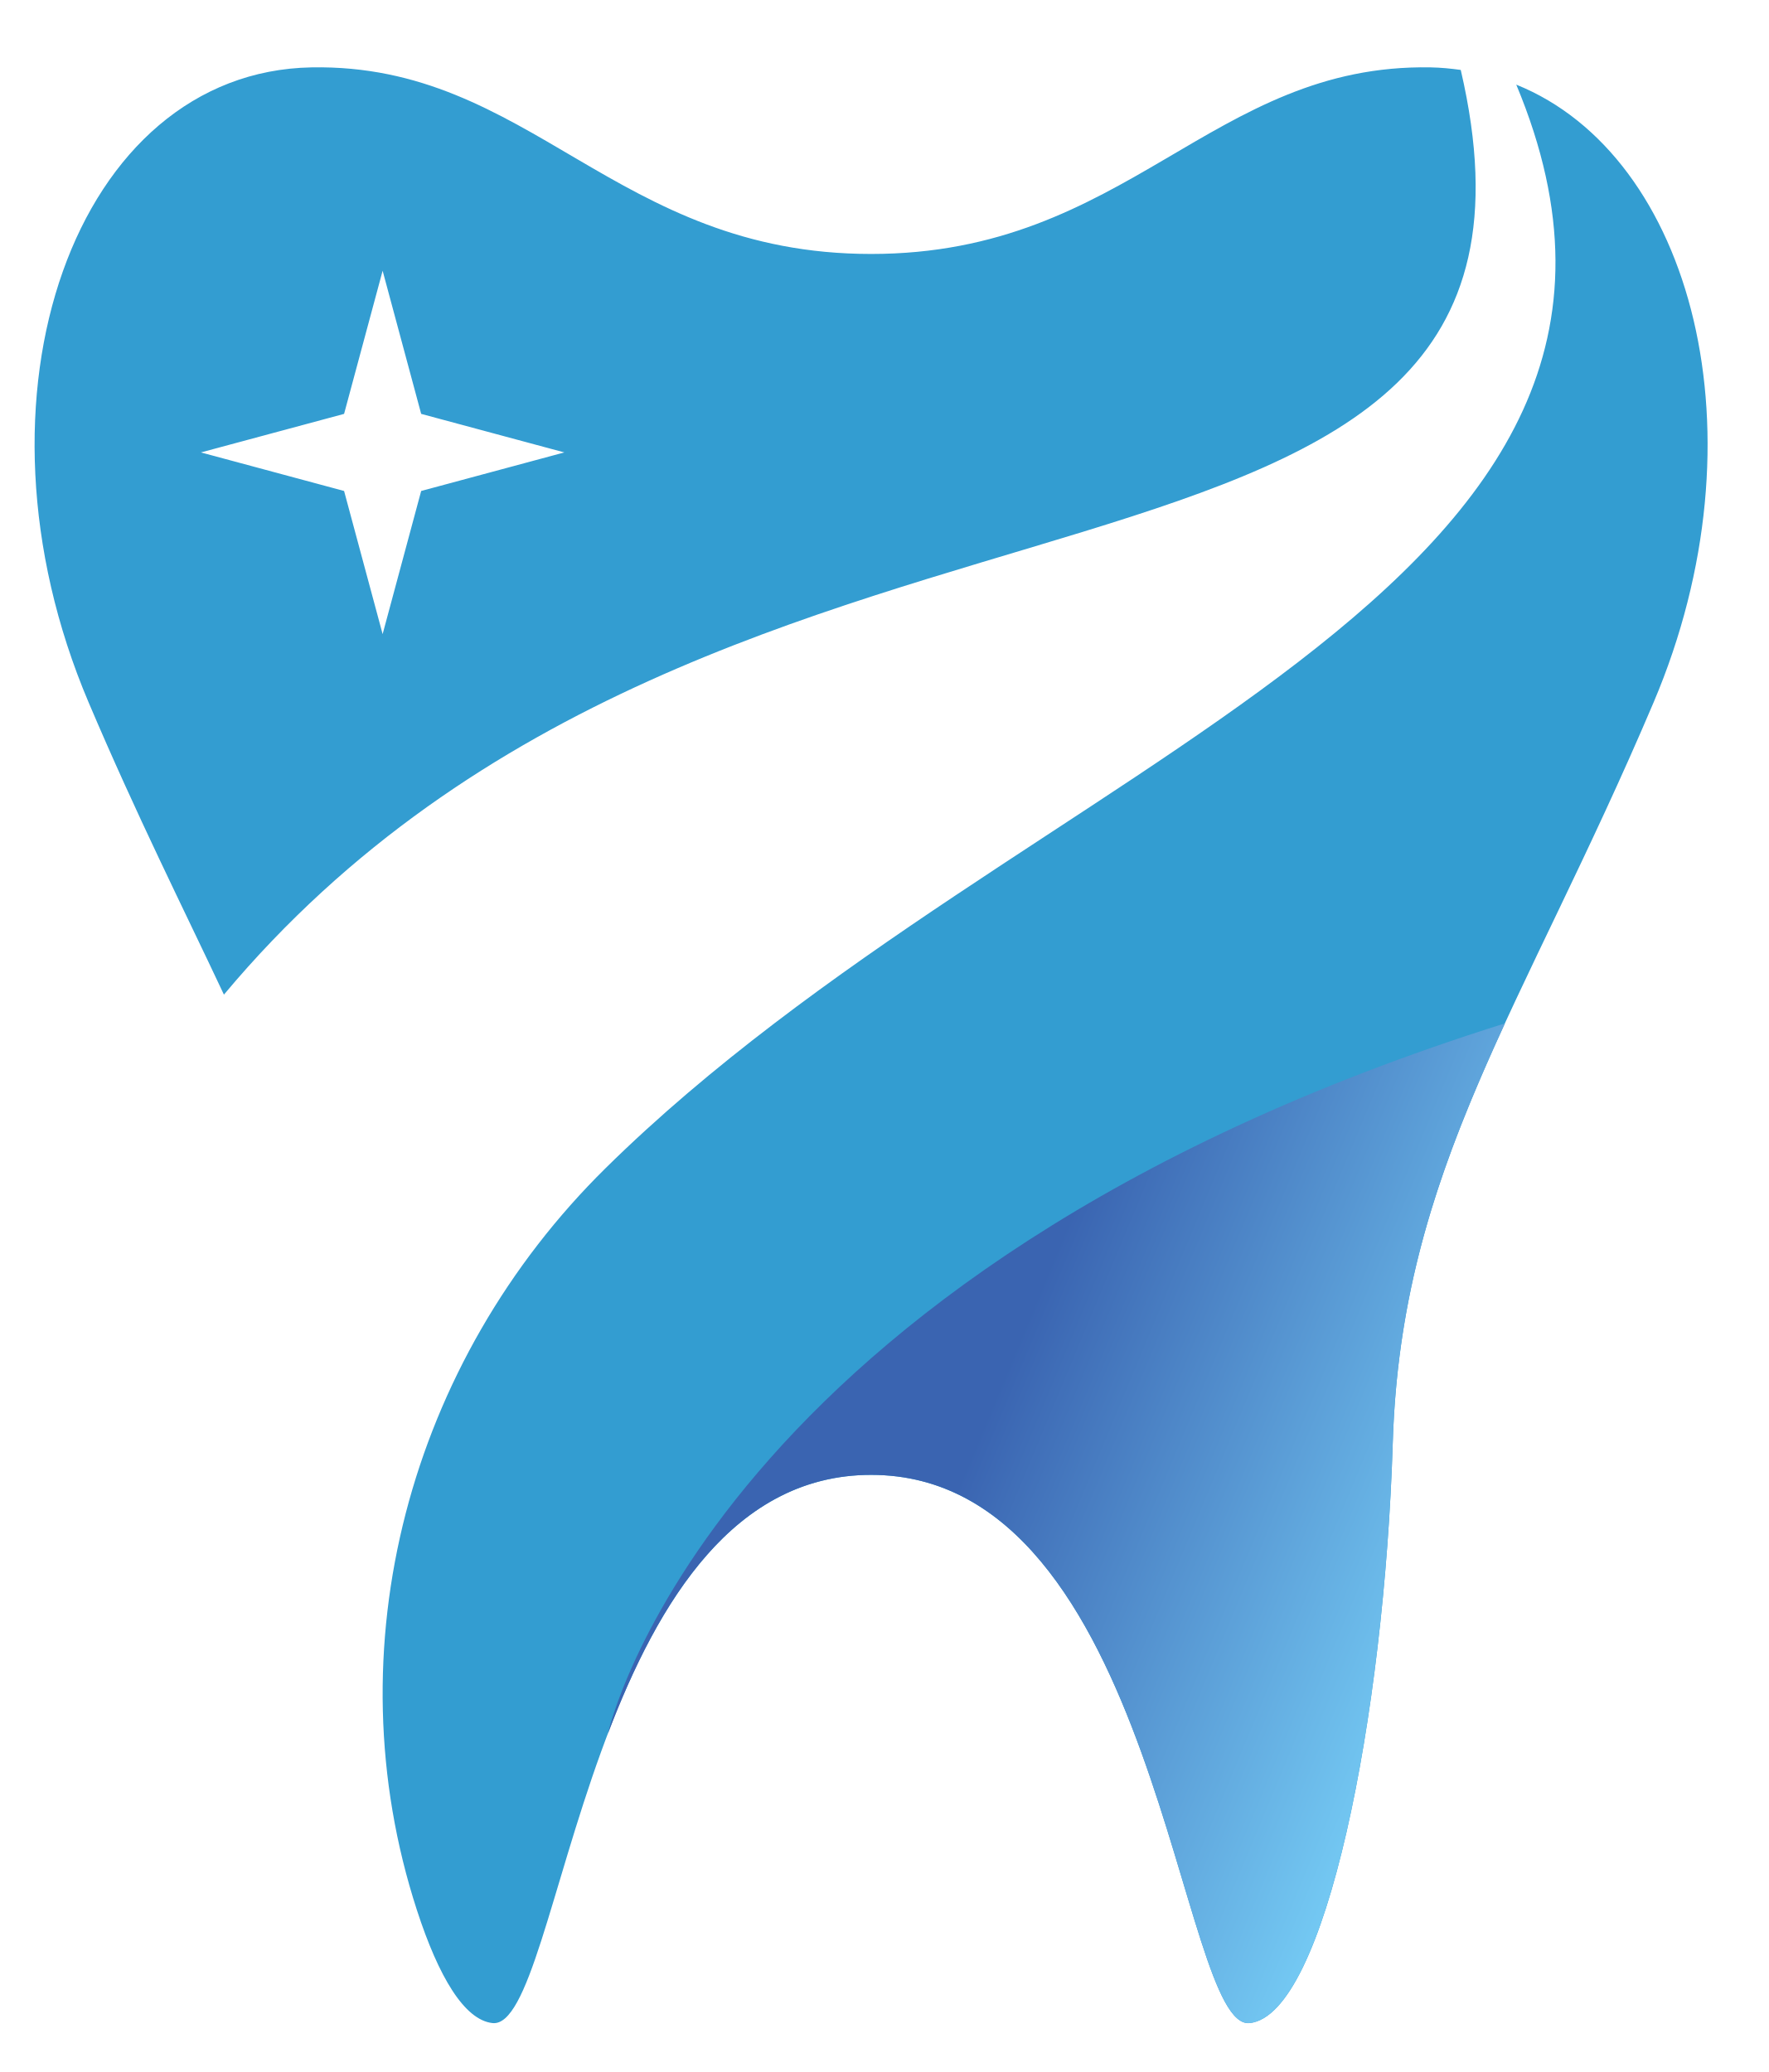
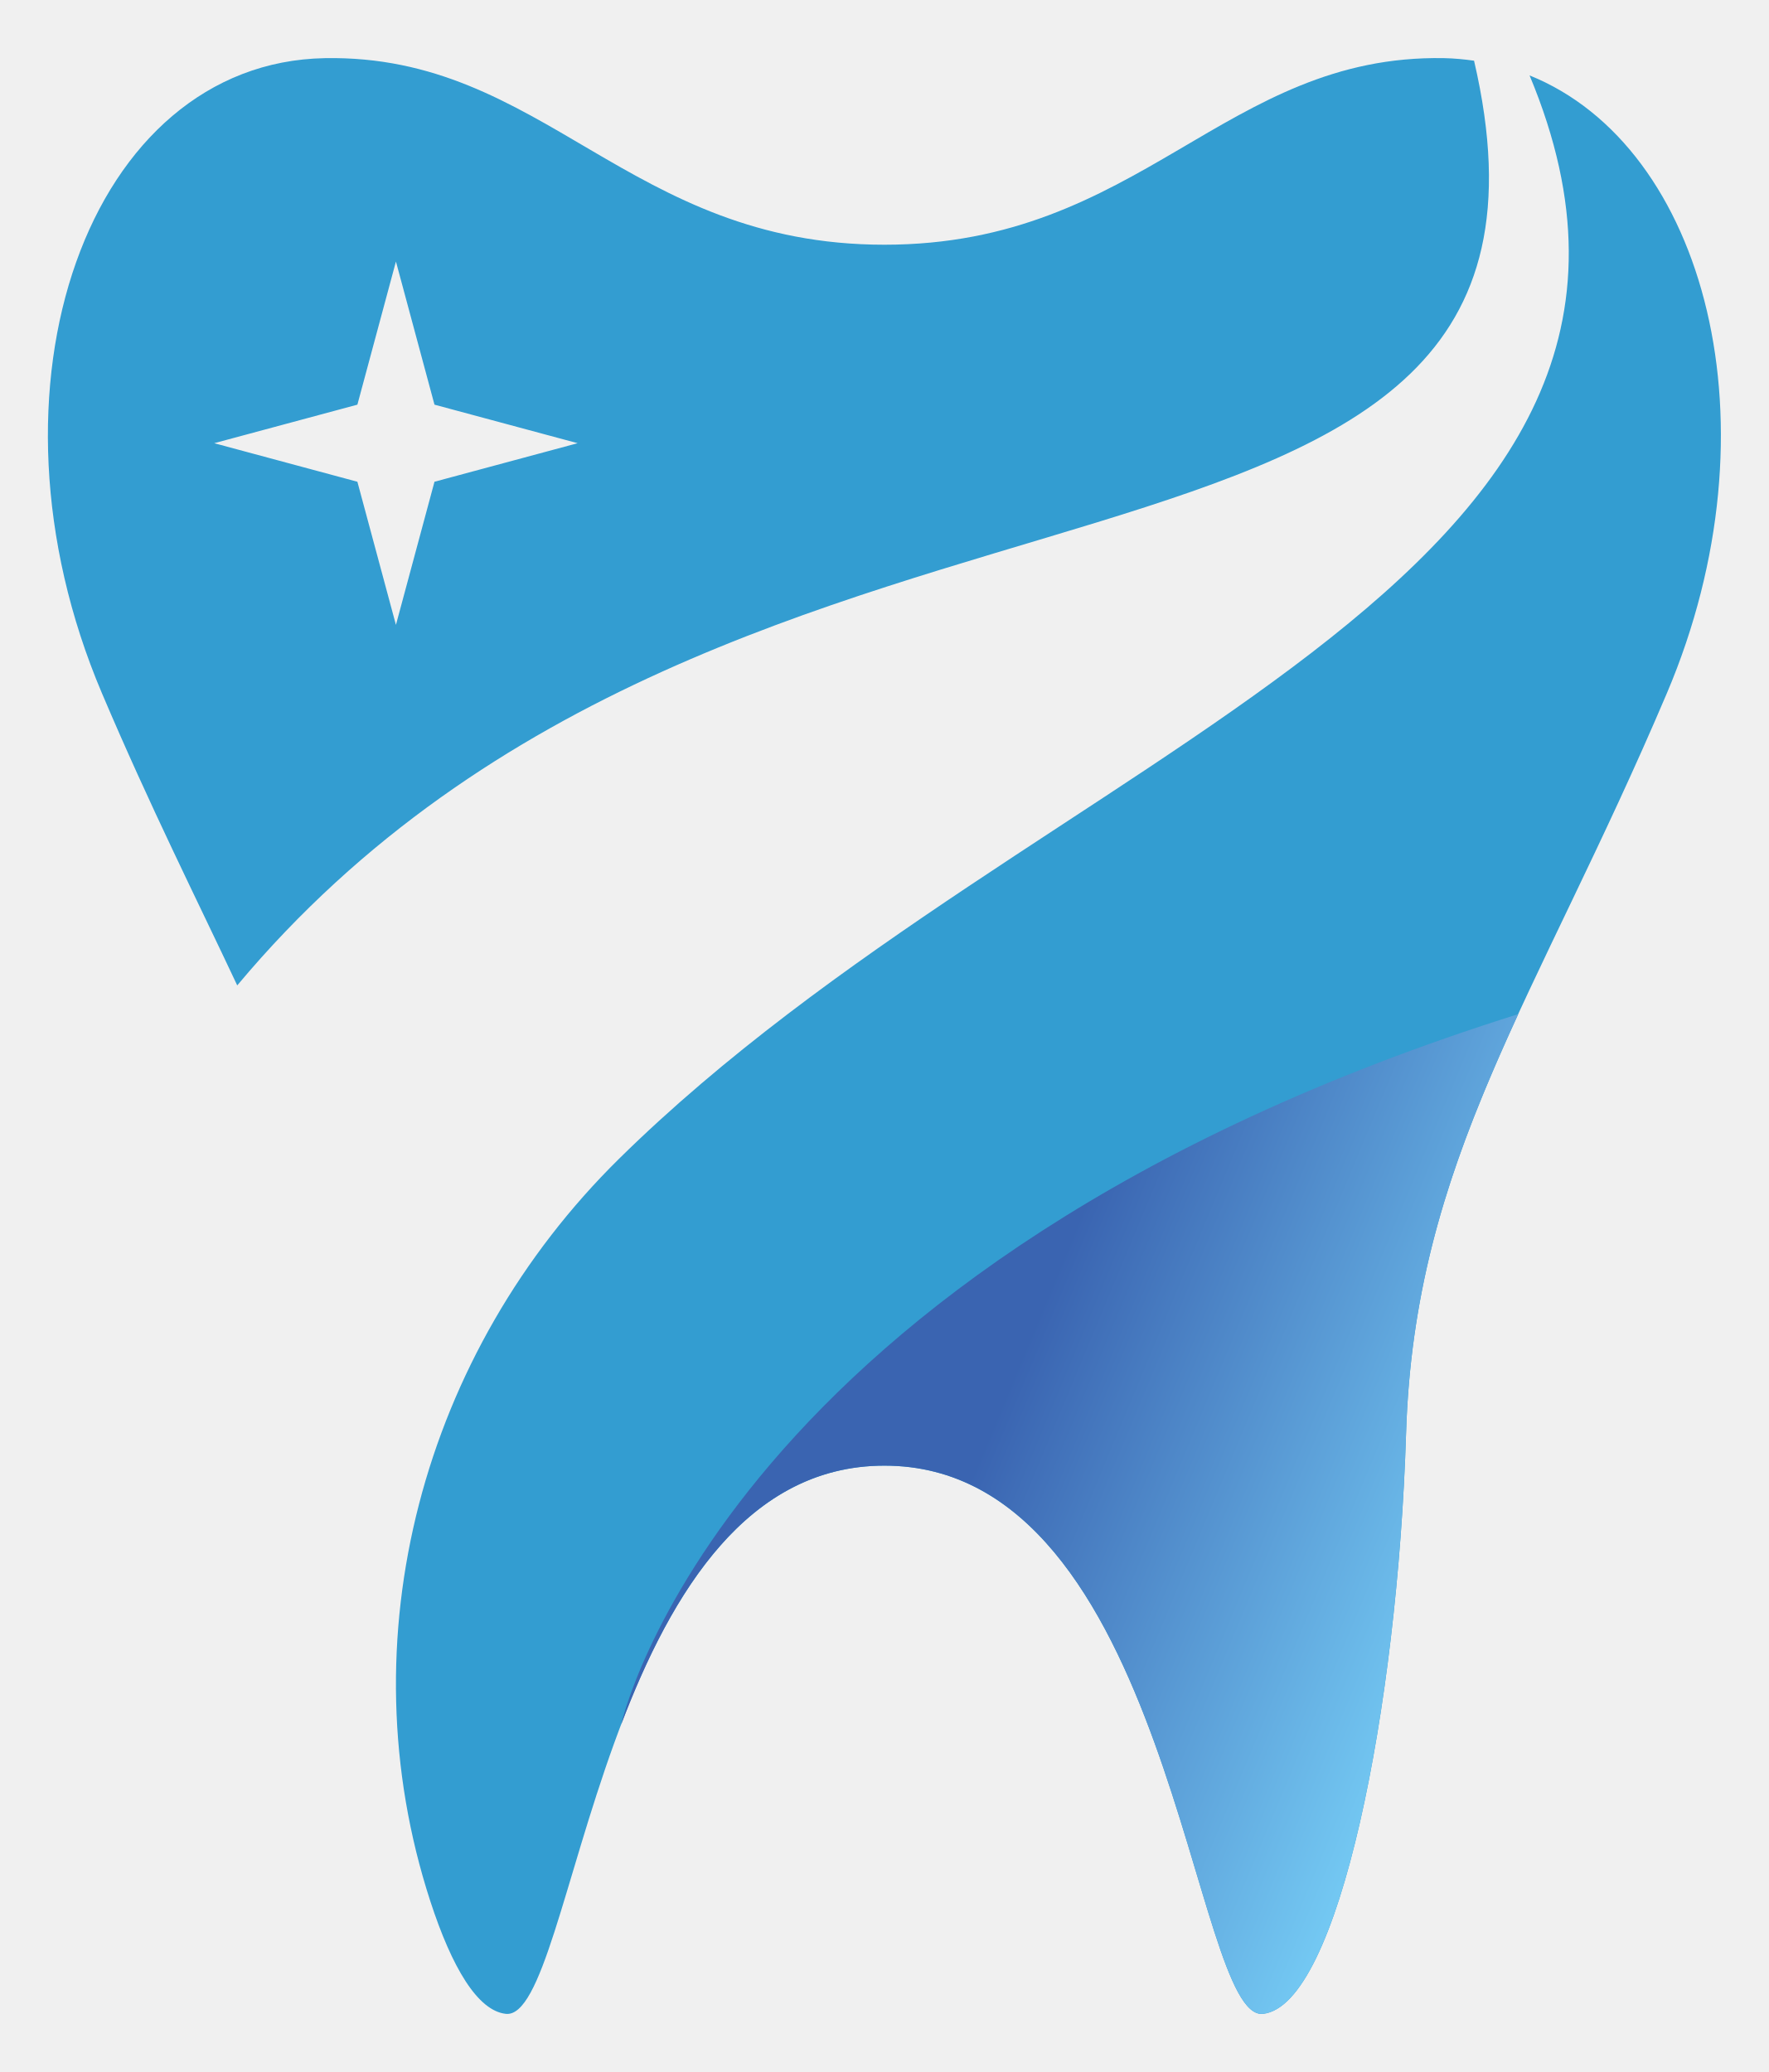
- <svg xmlns="http://www.w3.org/2000/svg" version="1.1" x="0px" y="0px" width="134px" height="157px" viewBox="0 0 134 157" enable-background="new 0 0 134 157" xml:space="preserve">
-   <g id="BACKGROUND">
-     <rect x="-25" y="-31.5" fill="#FFFFFF" width="500" height="500" />
-   </g>
+ <svg xmlns="http://www.w3.org/2000/svg" version="1.1" id="Layer_1" x="0px" y="0px" width="134px" height="157px" viewBox="0 0 134 157" enable-background="new 0 0 134 157" xml:space="preserve">
  <g id="OBJECTS">
    <g>
-       <path fill="#339DD1" d="M125.271,53.226c-9.879,23.265-19.121,35.374-19.758,56.088c-0.637,20.715-5.099,43.341-10.835,43.979    c-5.36,0.596-7.011-41.538-28.685-41.538c-21.673,0-23.325,42.134-28.685,41.538c-2.126-0.236-4.077-3.494-5.723-8.557    c-6.457-19.86-0.573-41.576,14.304-56.233c31.875-31.404,85.095-43.526,68.979-82.09    C128.226,11.796,133.864,32.989,125.271,53.226z M16.964,75.365c-3.066-6.527-6.613-13.575-10.25-22.14    c-9.879-23.264-0.956-47.802,16.89-48.12c16.605-0.297,22.945,14.138,42.388,14.138c19.443,0,25.783-14.435,42.388-14.138    c0.78,0.014,1.537,0.09,2.283,0.194C121.235,50.742,55.054,29.813,16.964,75.365z M42.753,34.281l-10.846-2.92l-2.92-10.846    l-2.92,10.846l-10.846,2.92l10.846,2.921l2.92,10.846l2.92-10.846L42.753,34.281z" />
-       <linearGradient id="SVGID_1_" gradientUnits="userSpaceOnUse" x1="75.653" y1="103.531" x2="118.026" y2="121.187">
+       <path fill="#339DD1" d="M126.279,52.526c-9.879,23.265-19.121,35.374-19.758,56.089s-5.1,43.34-10.836,43.979    c-5.359,0.596-7.01-41.539-28.684-41.539c-21.673,0-23.325,42.135-28.685,41.539c-2.126-0.236-4.077-3.494-5.723-8.557    c-6.457-19.861-0.573-41.576,14.304-56.234c31.874-31.403,85.095-43.525,68.979-82.089    C129.234,11.096,134.871,32.29,126.279,52.526z M17.972,74.666c-3.066-6.527-6.613-13.575-10.25-22.14    c-9.879-23.264-0.956-47.802,16.89-48.12C41.217,4.108,47.557,18.543,67,18.543c19.443,0,25.783-14.435,42.388-14.138    c0.779,0.014,1.537,0.09,2.283,0.194C122.242,50.042,56.063,29.113,17.972,74.666z M43.761,33.582l-10.846-2.92l-2.92-10.846    l-2.92,10.846l-10.846,2.92l10.846,2.921l2.92,10.846l2.92-10.846L43.761,33.582z" />
+       <linearGradient id="SVGID_1_" gradientUnits="userSpaceOnUse" x1="85.022" y1="78.223" x2="127.395" y2="60.567" gradientTransform="matrix(1 0 0 -1 -8.3599 181.0547)">
        <stop offset="0.014" style="stop-color:#3A64B1" />
        <stop offset="1" style="stop-color:#7EDBFF" />
      </linearGradient>
-       <path fill="url(#SVGID_1_)" d="M46.052,131.363L46.052,131.363c3.802-9.983,9.582-19.609,19.94-19.609    c21.674,0,23.325,42.134,28.685,41.538c5.736-0.638,10.198-23.264,10.835-43.979c0.376-12.231,3.764-21.472,8.5-31.771    C53.716,96.502,46.052,131.363,46.052,131.363z" />
+       <path fill="url(#SVGID_1_)" d="M47.06,130.664L47.06,130.664c3.802-9.984,9.582-19.609,19.94-19.609    c21.673,0,23.324,42.135,28.685,41.537c5.736-0.637,10.197-23.264,10.834-43.979c0.377-12.23,3.764-21.473,8.5-31.771    C54.724,95.803,47.06,130.664,47.06,130.664z" />
    </g>
  </g>
  <g id="DESIGNED_BY_FREEPIK">
</g>
</svg>
